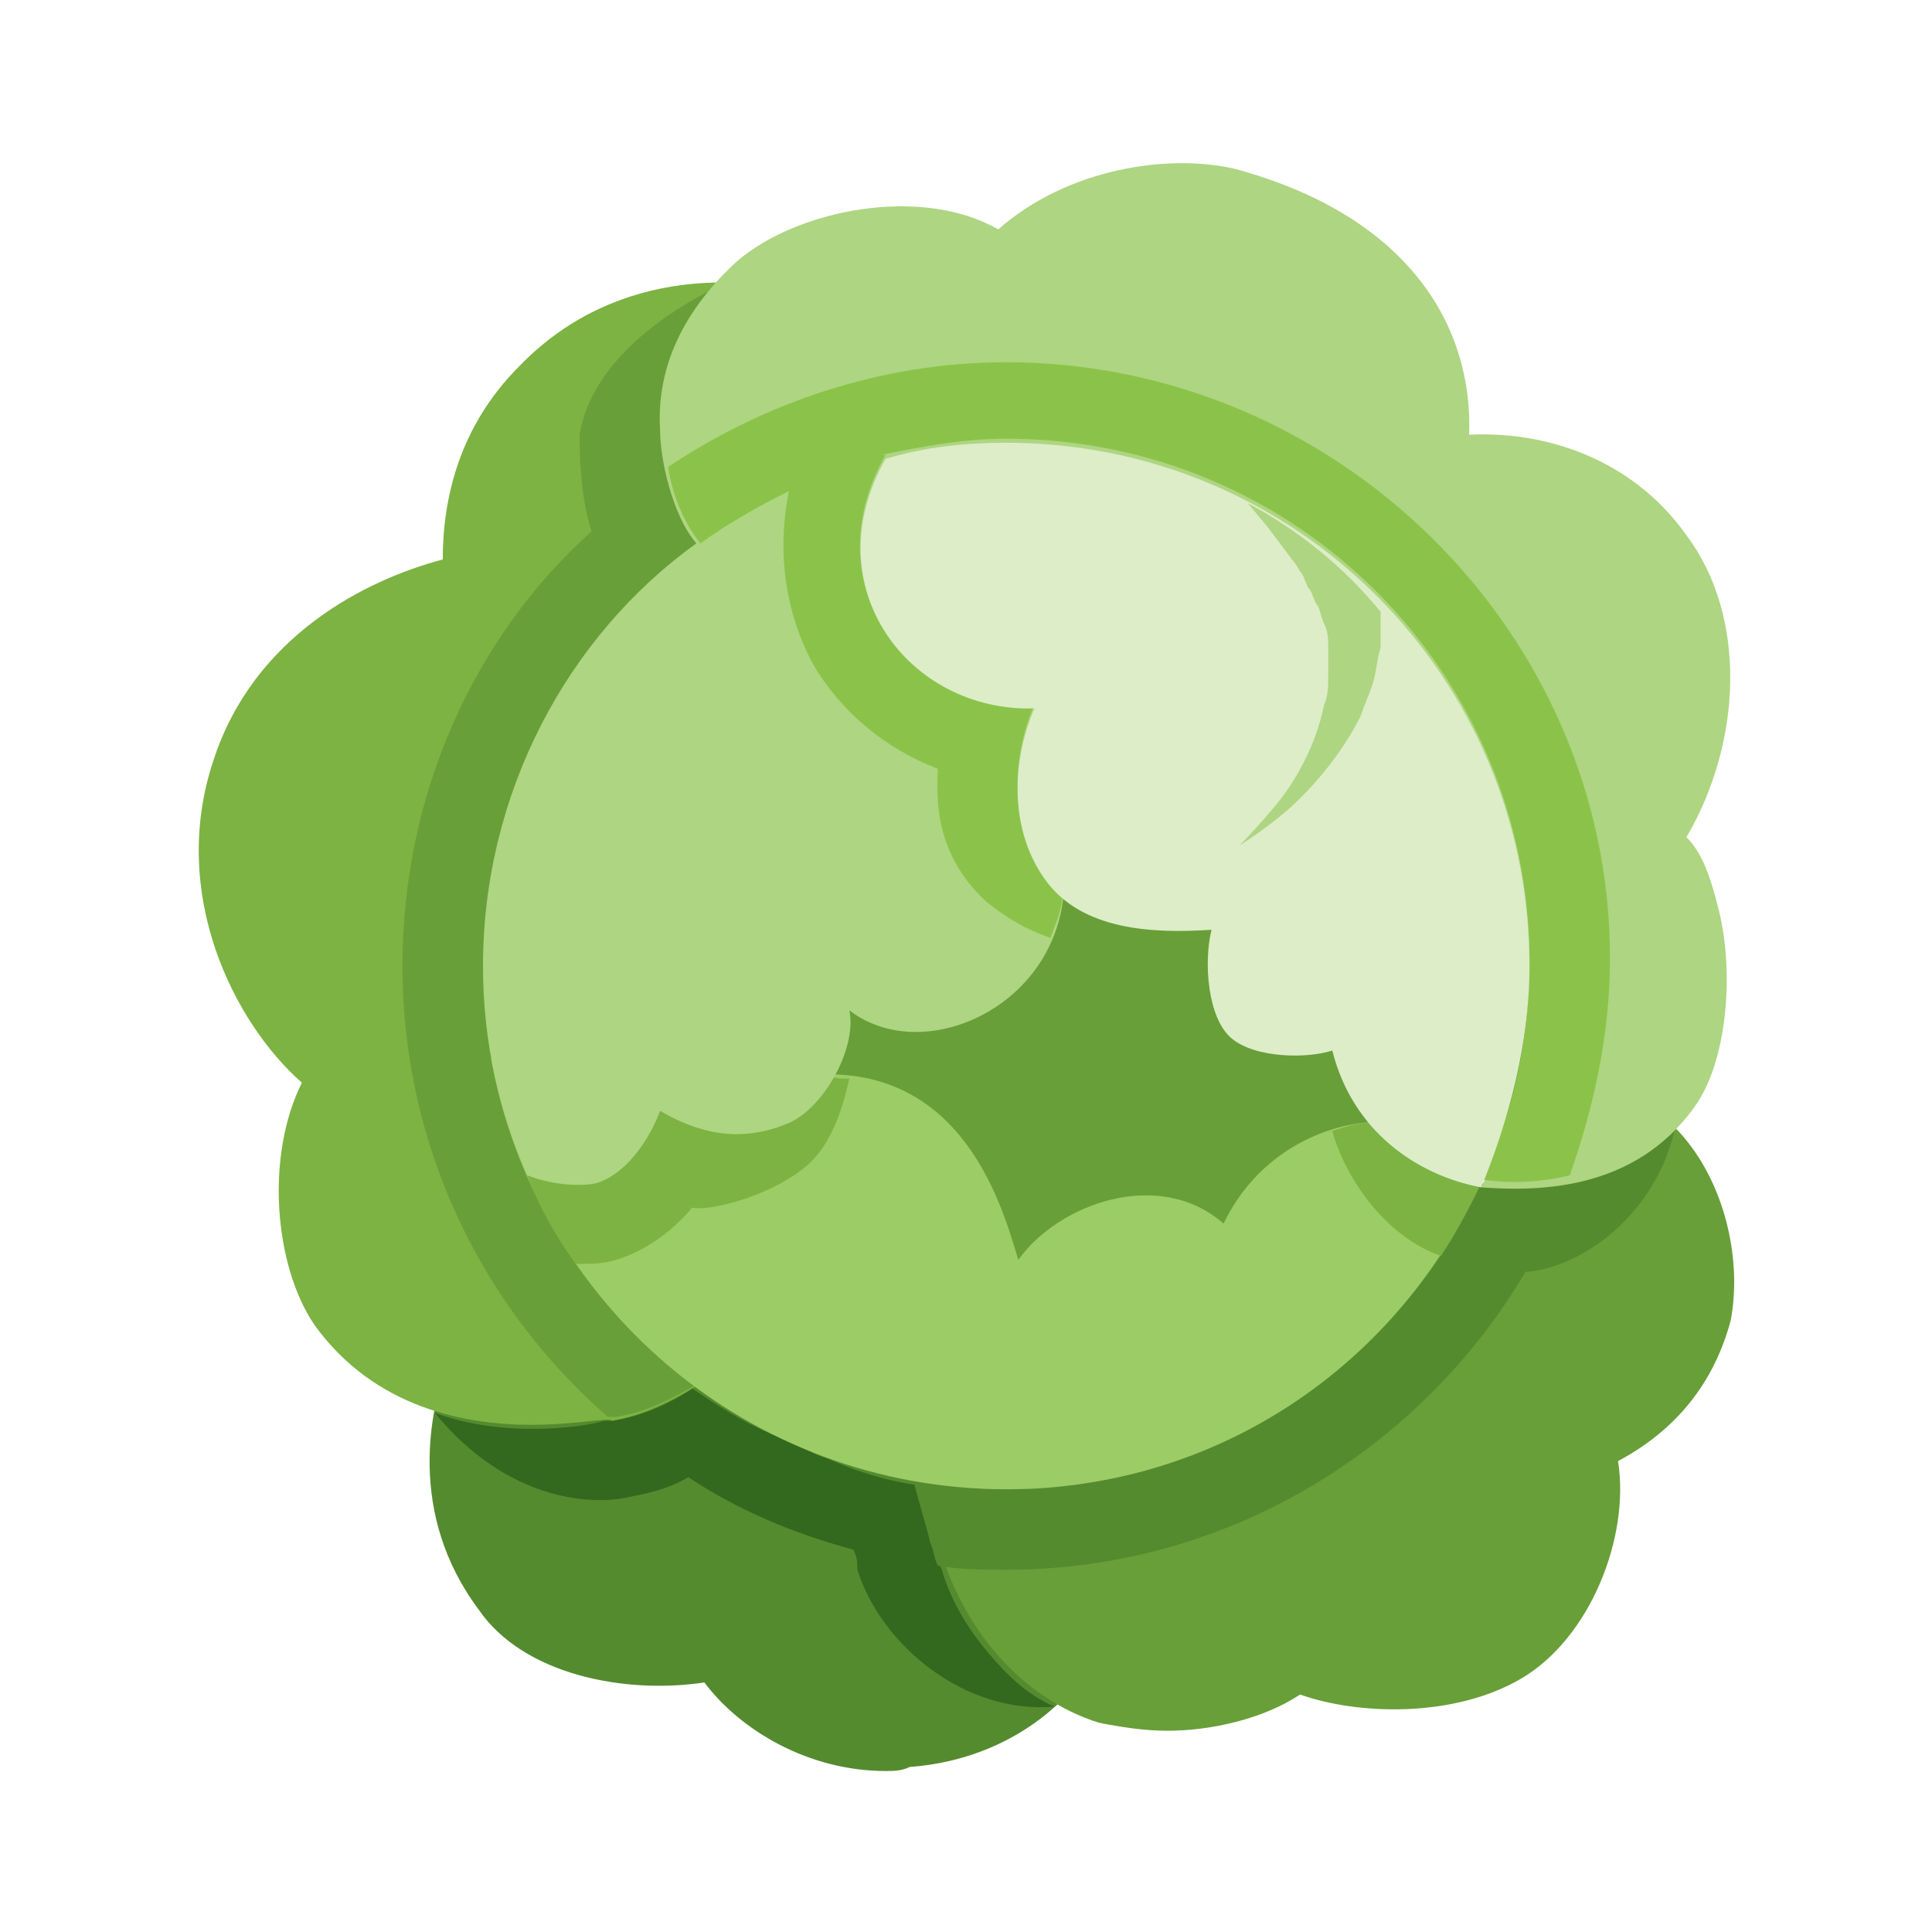
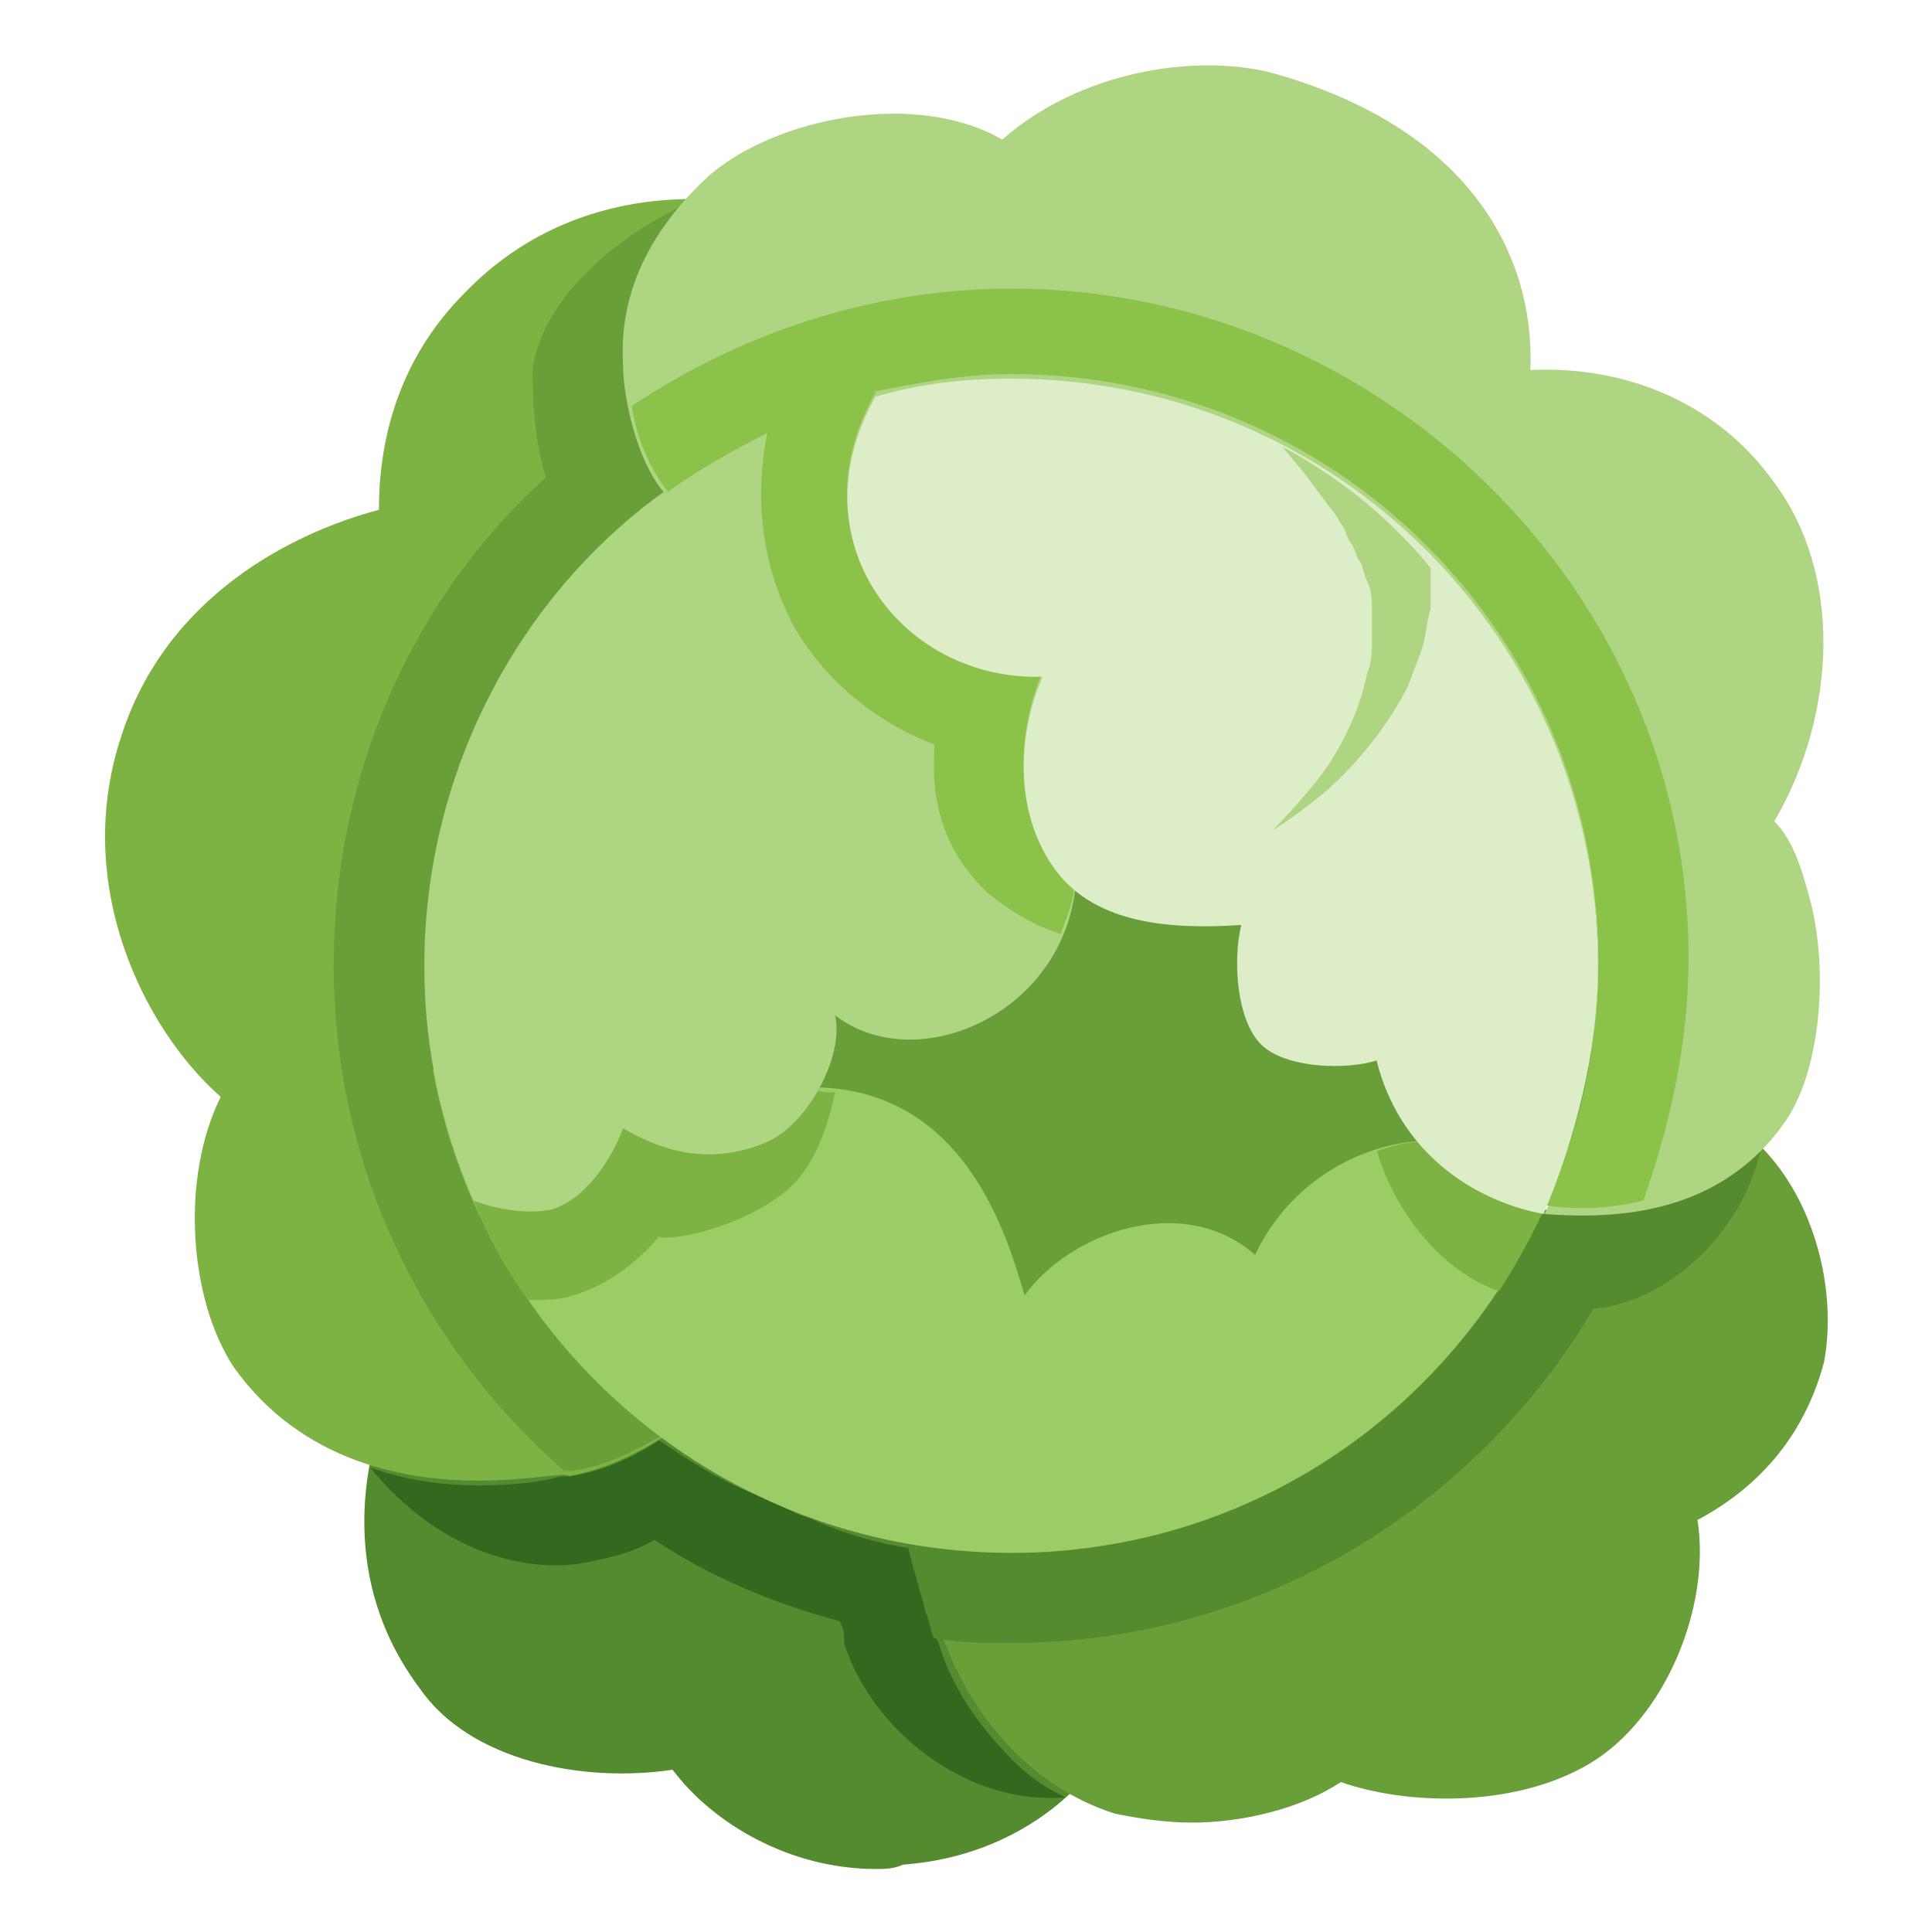
- <svg xmlns="http://www.w3.org/2000/svg" width="800px" height="800px" viewBox="0 0 1024 1024" class="icon" version="1.1">
-   <path d="M469.333 938.667c-40.533 0-76.8-21.333-96-46.933-42.667 6.4-96-4.267-119.467-38.4-38.4-51.2-25.6-106.667-17.067-130.133 0-2.133 2.133-4.267 2.133-4.267l59.733-89.6c4.267-8.533 14.933-10.667 23.467-8.533l262.4 102.4c10.667 2.133 14.933 12.8 14.933 23.467l-25.6 138.667c0 4.267-2.133 6.4-4.267 8.533-2.133 2.133-29.867 38.4-87.467 42.667-4.267 2.133-8.533 2.133-12.8 2.133z" fill="#558B2F" />
-   <path d="M522.667 874.667c-10.667-12.8-19.2-27.733-23.467-42.667-2.133-4.267-2.133-8.533-4.267-12.8-2.133-4.267-4.267-14.933-8.533-32-14.933-2.133-29.867-6.4-44.8-12.8-4.267-2.133-6.4-2.133-10.667-4.267l-12.8-6.4c-4.267-2.133-6.4-2.133-10.667-4.267-14.933-6.4-27.733-14.933-40.533-23.467-12.8 8.533-27.733 14.933-42.667 17.067H320c-6.4 2.133-21.333 4.267-38.4 4.267-14.933 0-34.133-2.133-51.2-8.533 38.4 46.933 83.2 49.067 102.4 44.8 10.667-2.133 21.333-4.267 32-10.667 25.6 17.067 55.467 29.867 87.467 38.4 2.133 4.267 2.133 6.4 2.133 10.667 12.8 40.533 57.6 76.8 104.533 72.533-14.933-6.4-25.6-17.067-36.267-29.867z" fill="#33691E" />
-   <path d="M281.6 755.2c-34.133 0-83.2-8.533-115.2-53.333-21.333-32-25.6-89.6-6.4-128-36.267-32-70.4-100.267-46.933-170.667 21.333-66.133 81.067-96 121.6-106.667 0-32 8.533-70.4 40.533-102.4 55.467-57.6 128-42.667 132.267-42.667 10.667 2.133 17.067 12.8 14.933 23.467l8.533 501.333c-2.133 8.533-55.467 68.267-106.667 76.8 0-2.133-19.2 2.133-42.667 2.133z" fill="#7CB342" />
-   <path d="M887.467 597.333c-32 32-76.8 34.133-102.4 29.867 17.067-36.267 25.6-74.667 25.6-115.2 0-153.6-123.733-277.333-277.333-277.333-61.867 0-117.333 19.2-162.133 53.333-10.667-12.8-17.067-34.133-19.2-49.067v-2.133-8.533c0-6.4 0-12.8 2.133-19.2v-2.133c2.133-6.4 2.133-12.8 4.267-17.067 0 0 0-2.133 2.133-2.133 2.133-6.4 4.267-10.667 8.533-17.067v-2.133c4.267-6.4 8.533-10.667 12.8-17.067-23.467 10.667-68.267 38.4-74.667 78.933 0 21.333 2.133 38.4 6.4 51.2C251.733 337.067 213.333 420.267 213.333 512c0 96 42.667 181.333 108.8 238.933h4.267c14.933-2.133 27.733-8.533 42.667-17.067 34.133 25.6 74.667 42.667 119.467 51.2 4.267 17.067 8.533 29.867 8.533 32 12.8 46.933 44.8 83.2 85.333 96 10.667 2.133 23.467 4.267 36.267 4.267 23.467 0 51.2-6.4 70.4-19.2 29.867 10.667 81.067 12.8 117.333-8.533 36.267-21.333 57.6-74.667 51.2-115.2 32-17.067 51.2-42.667 59.733-74.667 6.4-34.133-4.267-76.8-29.867-102.4z" fill="#689F38" />
-   <path d="M785.067 627.2c-34.133 74.667-102.4 132.267-183.467 153.6h-2.133c-10.667 2.133-19.2 4.267-29.867 6.4h-2.133c-12.8 2.133-23.467 2.133-34.133 2.133-8.533 0-17.067 0-25.6-2.133-4.267 0-10.667-2.133-14.933-2.133h-8.533c4.267 17.067 8.533 29.867 8.533 32 2.133 4.267 2.133 8.533 4.267 12.8 12.8 2.133 23.467 2.133 36.267 2.133 117.333 0 219.733-64 275.2-157.867 29.867-2.133 68.267-29.867 78.933-74.667-4.267 4.267-8.533 6.4-12.8 10.667-29.867 19.2-66.133 19.2-89.6 17.067z" fill="#558B2F" />
-   <path d="M746.667 597.333c-21.333-8.533-74.667 2.133-98.133 51.2-34.133-29.867-87.467-10.667-108.8 19.2-8.533-27.733-32-119.467-134.4-93.867l-145.067-12.8C283.733 691.2 396.8 789.333 533.333 789.333c125.867 0 230.4-83.2 264.533-198.4L746.667 597.333z" fill="#9CCC65" />
-   <path d="M450.133 571.733c-4.267 19.2-10.667 36.267-23.467 46.933-21.333 17.067-53.333 23.467-59.733 21.333-10.667 12.8-25.6 23.467-40.533 27.733-6.4 2.133-12.8 2.133-21.333 2.133-10.667-14.933-19.2-29.867-25.6-46.933 8.533 2.133 17.067 4.267 25.6 4.267 4.267 0 6.4 0 8.533-2.133 14.933-4.267 27.733-21.333 34.133-38.4 10.667 6.4 23.467 12.8 40.533 12.8 8.533 0 17.067-2.133 27.733-6.4 8.533-4.267 17.067-12.8 23.467-23.467 2.133 2.133 6.4 2.133 10.667 2.133zM725.333 595.2c-6.4 0-12.8 2.133-19.2 4.267 8.533 29.867 32 57.6 57.6 66.133 8.533-12.8 14.933-25.6 21.333-38.4-23.467-4.267-44.8-14.933-59.733-32z" fill="#7CB342" />
-   <path d="M893.867 443.733c29.867-51.2 32-117.333 0-160-25.6-36.267-68.267-55.467-115.2-53.333 2.133-55.467-29.867-115.2-123.733-140.8-36.267-8.533-89.6 0-125.867 32-40.533-23.467-106.667-10.667-138.667 17.067-27.733 25.6-42.667 55.467-40.533 89.6 0 14.933 6.4 44.8 19.2 59.733C300.8 337.067 256 420.267 256 512c0 40.533 8.533 76.8 23.467 110.933 10.667 4.267 25.6 6.4 36.267 4.267 14.933-4.267 27.733-21.333 34.133-38.4 14.933 8.533 38.4 19.2 68.267 6.4 19.2-8.533 36.267-40.533 32-59.733 46.933 36.267 140.8-17.067 106.667-106.667l42.667-106.667-32-83.2c-4.267 0-8.533 0-12.8-2.133 142.933 10.667 256 130.133 256 277.333 0 40.533-8.533 81.067-25.6 115.2 29.867 2.133 81.067 2.133 113.067-42.667 17.067-23.467 21.333-70.4 12.8-104.533-4.267-17.067-8.533-29.867-17.067-38.4z" fill="#AED581" />
-   <path d="M533.333 192c-66.133 0-128 21.333-179.2 55.467 2.133 14.933 8.533 29.867 17.067 40.533 14.933-10.667 29.867-19.2 46.933-27.733-6.4 32-2.133 64 12.8 91.733 14.933 25.6 38.4 44.8 66.133 55.467 0 10.667-4.267 42.667 25.6 70.4 10.667 8.533 21.333 14.933 34.133 19.2 2.133-6.4 6.4-14.933 6.4-23.467l-8.533-8.533c-19.2-25.6-19.2-61.867-6.4-91.733h-4.267c-64 0-113.067-64-74.667-132.267h-2.133c21.333-4.267 42.667-8.533 66.133-8.533 153.6 0 277.333 123.733 277.333 277.333 0 40.533-8.533 81.067-25.6 115.2 12.8 2.133 29.867 2.133 46.933-2.133 12.8-36.267 21.333-74.667 21.333-115.2C853.333 334.933 708.267 192 533.333 192z" fill="#8BC34A" />
-   <path d="M810.667 512c0-153.6-123.733-277.333-277.333-277.333-21.333 0-42.667 2.133-64 8.533-38.4 68.267 12.8 134.4 78.933 132.267-12.8 29.867-12.8 66.133 6.4 91.733 19.2 25.6 55.467 27.733 87.467 25.6-4.267 17.067-2.133 46.933 10.667 57.6s40.533 10.667 53.333 6.4c10.667 42.667 44.8 66.133 78.933 72.533 14.933-36.267 25.6-76.8 25.6-117.333z" fill="#DCEDC8" />
-   <path d="M661.333 266.667l10.667 12.8 12.8 17.067s2.133 2.133 4.267 6.4c2.133 2.133 2.133 4.267 4.267 8.533 2.133 2.133 2.133 4.267 4.267 8.533 2.133 2.133 2.133 6.4 4.267 10.667s2.133 8.533 2.133 12.8v14.933c0 4.267 0 10.667-2.133 14.933-4.267 21.333-14.933 40.533-25.6 53.333-10.667 12.8-19.2 21.333-19.2 21.333s10.667-6.4 23.467-17.067c12.8-10.667 29.867-29.867 40.533-51.2 2.133-6.4 4.267-10.667 6.4-17.067 2.133-6.4 2.133-12.8 4.267-19.2v-17.067-2.133c-19.2-23.467-42.667-42.667-70.4-57.6z" fill="#AED581" />
+ <svg xmlns="http://www.w3.org/2000/svg" version="1.1" id="Layer_1" x="0px" y="0px" viewBox="0 0 800 800" style="enable-background:new 0 0 800 800;" xml:space="preserve">
+   <style type="text/css">
+ 	.st0{fill:#558B2F;}
+ 	.st1{fill:#33691E;}
+ 	.st2{fill:#7CB342;}
+ 	.st3{fill:#689F38;}
+ 	.st4{fill:#9CCC65;}
+ 	.st5{fill:#AED581;}
+ 	.st6{fill:#8BC34A;}
+ 	.st7{fill:#DCEDC8;}
+ </style>
+   <path class="st0" d="M362.6,773.9c-35.5,0-67.3-18.7-84.1-41.1c-37.4,5.6-84.1-3.7-104.7-33.7c-33.7-44.9-22.4-93.5-15-114.1  c0-1.9,1.9-3.7,1.9-3.7l52.4-78.5c3.7-7.5,13.1-9.3,20.6-7.5l230,89.8c9.3,1.9,13.1,11.2,13.1,20.6l-22.4,121.5  c0,3.7-1.9,5.6-3.7,7.5c-1.9,1.9-26.2,33.7-76.7,37.4C370.1,773.9,366.3,773.9,362.6,773.9L362.6,773.9z" />
+   <path class="st1" d="M409.3,717.8c-9.3-11.2-16.8-24.3-20.6-37.4c-1.9-3.7-1.9-7.5-3.7-11.2c-1.9-3.7-3.7-13.1-7.5-28  c-13.1-1.9-26.2-5.6-39.3-11.2c-3.7-1.9-5.6-1.9-9.3-3.7l-11.2-5.6c-3.7-1.9-5.6-1.9-9.3-3.7c-13.1-5.6-24.3-13.1-35.5-20.6  c-11.2,7.5-24.3,13.1-37.4,15h-3.7c-5.6,1.9-18.7,3.7-33.7,3.7c-13.1,0-29.9-1.9-44.9-7.5c33.7,41.1,72.9,43,89.8,39.3  c9.3-1.9,18.7-3.7,28-9.3c22.4,15,48.6,26.2,76.7,33.7c1.9,3.7,1.9,5.6,1.9,9.3c11.2,35.5,50.5,67.3,91.6,63.6  C428,738.4,418.7,729,409.3,717.8z" />
+   <path class="st2" d="M198,613.1c-29.9,0-72.9-7.5-101-46.7c-18.7-28-22.4-78.5-5.6-112.2c-31.8-28-61.7-87.9-41.1-149.6  c18.7-58,71.1-84.1,106.6-93.5c0-28,7.5-61.7,35.5-89.8C241,70.9,304.6,83.9,308.4,83.9c9.3,1.9,15,11.2,13.1,20.6l7.5,439.4  c-1.9,7.5-48.6,59.8-93.5,67.3C235.4,609.4,218.6,613.1,198,613.1L198,613.1z" />
+   <path class="st3" d="M729.1,474.7c-28,28-67.3,29.9-89.8,26.2c15-31.8,22.4-65.4,22.4-101c0-134.6-108.4-243.1-243.1-243.1  c-54.2,0-102.8,16.8-142.1,46.7c-9.3-11.2-15-29.9-16.8-43v-1.9v-7.5c0-5.6,0-11.2,1.9-16.8v-1.9c1.9-5.6,1.9-11.2,3.7-15  c0,0,0-1.9,1.9-1.9c1.9-5.6,3.7-9.3,7.5-15v-1.9c3.7-5.6,7.5-9.3,11.2-15c-20.6,9.3-59.8,33.7-65.4,69.2c0,18.7,1.9,33.7,5.6,44.9  c-54.2,48.6-87.9,121.5-87.9,201.9c0,84.1,37.4,158.9,95.4,209.4h3.7c13.1-1.9,24.3-7.5,37.4-15c29.9,22.4,65.4,37.4,104.7,44.9  c3.7,15,7.5,26.2,7.5,28c11.2,41.1,39.3,72.9,74.8,84.1c9.3,1.9,20.6,3.7,31.8,3.7c20.6,0,44.9-5.6,61.7-16.8  c26.2,9.3,71.1,11.2,102.8-7.5s50.5-65.4,44.9-101c28-15,44.9-37.4,52.4-65.4C760.8,534.6,751.5,497.2,729.1,474.7z" />
+   <path class="st0" d="M639.3,500.9c-29.9,65.4-89.8,115.9-160.8,134.6h-1.9c-9.3,1.9-16.8,3.7-26.2,5.6h-1.9  c-11.2,1.9-20.6,1.9-29.9,1.9c-7.5,0-15,0-22.4-1.9c-3.7,0-9.3-1.9-13.1-1.9h-7.5c3.7,15,7.5,26.2,7.5,28c1.9,3.7,1.9,7.5,3.7,11.2  c11.2,1.9,20.6,1.9,31.8,1.9c102.8,0,192.6-56.1,241.2-138.4c26.2-1.9,59.8-26.2,69.2-65.4c-3.7,3.7-7.5,5.6-11.2,9.3  C691.7,502.8,659.9,502.8,639.3,500.9L639.3,500.9z" />
+   <path class="st4" d="M605.7,474.7c-18.7-7.5-65.4,1.9-86,44.9c-29.9-26.2-76.7-9.3-95.4,16.8c-7.5-24.3-28-104.7-117.8-82.3  L179.3,443C199.9,557,299,643,418.7,643c110.3,0,201.9-72.9,231.9-173.9L605.7,474.7z" />
+   <path class="st2" d="M345.8,452.3c-3.7,16.8-9.3,31.8-20.6,41.1c-18.7,15-46.7,20.6-52.4,18.7c-9.3,11.2-22.4,20.6-35.5,24.3  c-5.6,1.9-11.2,1.9-18.7,1.9c-9.3-13.1-16.8-26.2-22.4-41.1c7.5,1.9,15,3.7,22.4,3.7c3.7,0,5.6,0,7.5-1.9  c13.1-3.7,24.3-18.7,29.9-33.7c9.3,5.6,20.6,11.2,35.5,11.2c7.5,0,15-1.9,24.3-5.6c7.5-3.7,15-11.2,20.6-20.6  C338.3,452.3,342,452.3,345.8,452.3L345.8,452.3z M587,472.9c-5.6,0-11.2,1.9-16.8,3.7c7.5,26.2,28,50.5,50.5,58  c7.5-11.2,13.1-22.4,18.7-33.7C618.7,497.2,600,487.8,587,472.9L587,472.9z" />
+   <path class="st5" d="M734.7,340.1c26.2-44.9,28-102.8,0-140.2c-22.4-31.8-59.8-48.6-101-46.7c1.9-48.6-26.2-101-108.4-123.4  c-31.8-7.5-78.5,0-110.3,28c-35.5-20.6-93.5-9.3-121.5,15c-24.3,22.4-37.4,48.6-35.5,78.5c0,13.1,5.6,39.3,16.8,52.4  c-59.8,43-99.1,115.9-99.1,196.3c0,35.5,7.5,67.3,20.6,97.2c9.3,3.7,22.4,5.6,31.8,3.7c13.1-3.7,24.3-18.7,29.9-33.7  c13.1,7.5,33.7,16.8,59.8,5.6c16.8-7.5,31.8-35.5,28-52.4c41.1,31.8,123.4-15,93.5-93.5l37.4-93.5l-28-72.9c-3.7,0-7.5,0-11.2-1.9  c125.3,9.3,224.4,114.1,224.4,243.1c0,35.5-7.5,71.1-22.4,101c26.2,1.9,71.1,1.9,99.1-37.4c15-20.6,18.7-61.7,11.2-91.6  C745.9,358.8,742.2,347.6,734.7,340.1L734.7,340.1z" />
+   <path class="st6" d="M418.7,119.5c-58,0-112.2,18.7-157.1,48.6c1.9,13.1,7.5,26.2,15,35.5c13.1-9.3,26.2-16.8,41.1-24.3  c-5.6,28-1.9,56.1,11.2,80.4c13.1,22.4,33.7,39.3,58,48.6c0,9.3-3.7,37.4,22.4,61.7c9.3,7.5,18.7,13.1,29.9,16.8  c1.9-5.6,5.6-13.1,5.6-20.6l-7.5-7.5c-16.8-22.4-16.8-54.2-5.6-80.4H428c-56.1,0-99.1-56.1-65.4-115.9h-1.9  c18.7-3.7,37.4-7.5,58-7.5c134.6,0,243.1,108.4,243.1,243.1c0,35.5-7.5,71.1-22.4,101c11.2,1.9,26.2,1.9,41.1-1.9  c11.2-31.8,18.7-65.4,18.7-101C699.1,244.8,572,119.5,418.7,119.5z" />
+   <path class="st7" d="M661.7,399.9c0-134.6-108.4-243.1-243.1-243.1c-18.7,0-37.4,1.9-56.1,7.5c-33.7,59.8,11.2,117.8,69.2,115.9  c-11.2,26.2-11.2,58,5.6,80.4c16.8,22.4,48.6,24.3,76.7,22.4c-3.7,15-1.9,41.1,9.3,50.5c11.2,9.3,35.5,9.3,46.7,5.6  c9.3,37.4,39.3,58,69.2,63.6C652.4,471,661.8,435.5,661.7,399.9L661.7,399.9z" />
+   <path class="st5" d="M530.9,184.9l9.3,11.2l11.2,15c0,0,1.9,1.9,3.7,5.6c1.9,1.9,1.9,3.7,3.7,7.5c1.9,1.9,1.9,3.7,3.7,7.5  c1.9,1.9,1.9,5.6,3.7,9.3c1.9,3.7,1.9,7.5,1.9,11.2v13.1c0,3.7,0,9.3-1.9,13.1c-3.7,18.7-13.1,35.5-22.4,46.7  c-9.3,11.2-16.8,18.7-16.8,18.7s9.3-5.6,20.6-15c11.2-9.3,26.2-26.2,35.5-44.9c1.9-5.6,3.7-9.3,5.6-15c1.9-5.6,1.9-11.2,3.7-16.8  v-15v-1.9C575.7,214.8,555.2,198,530.9,184.9L530.9,184.9z" />
</svg>
